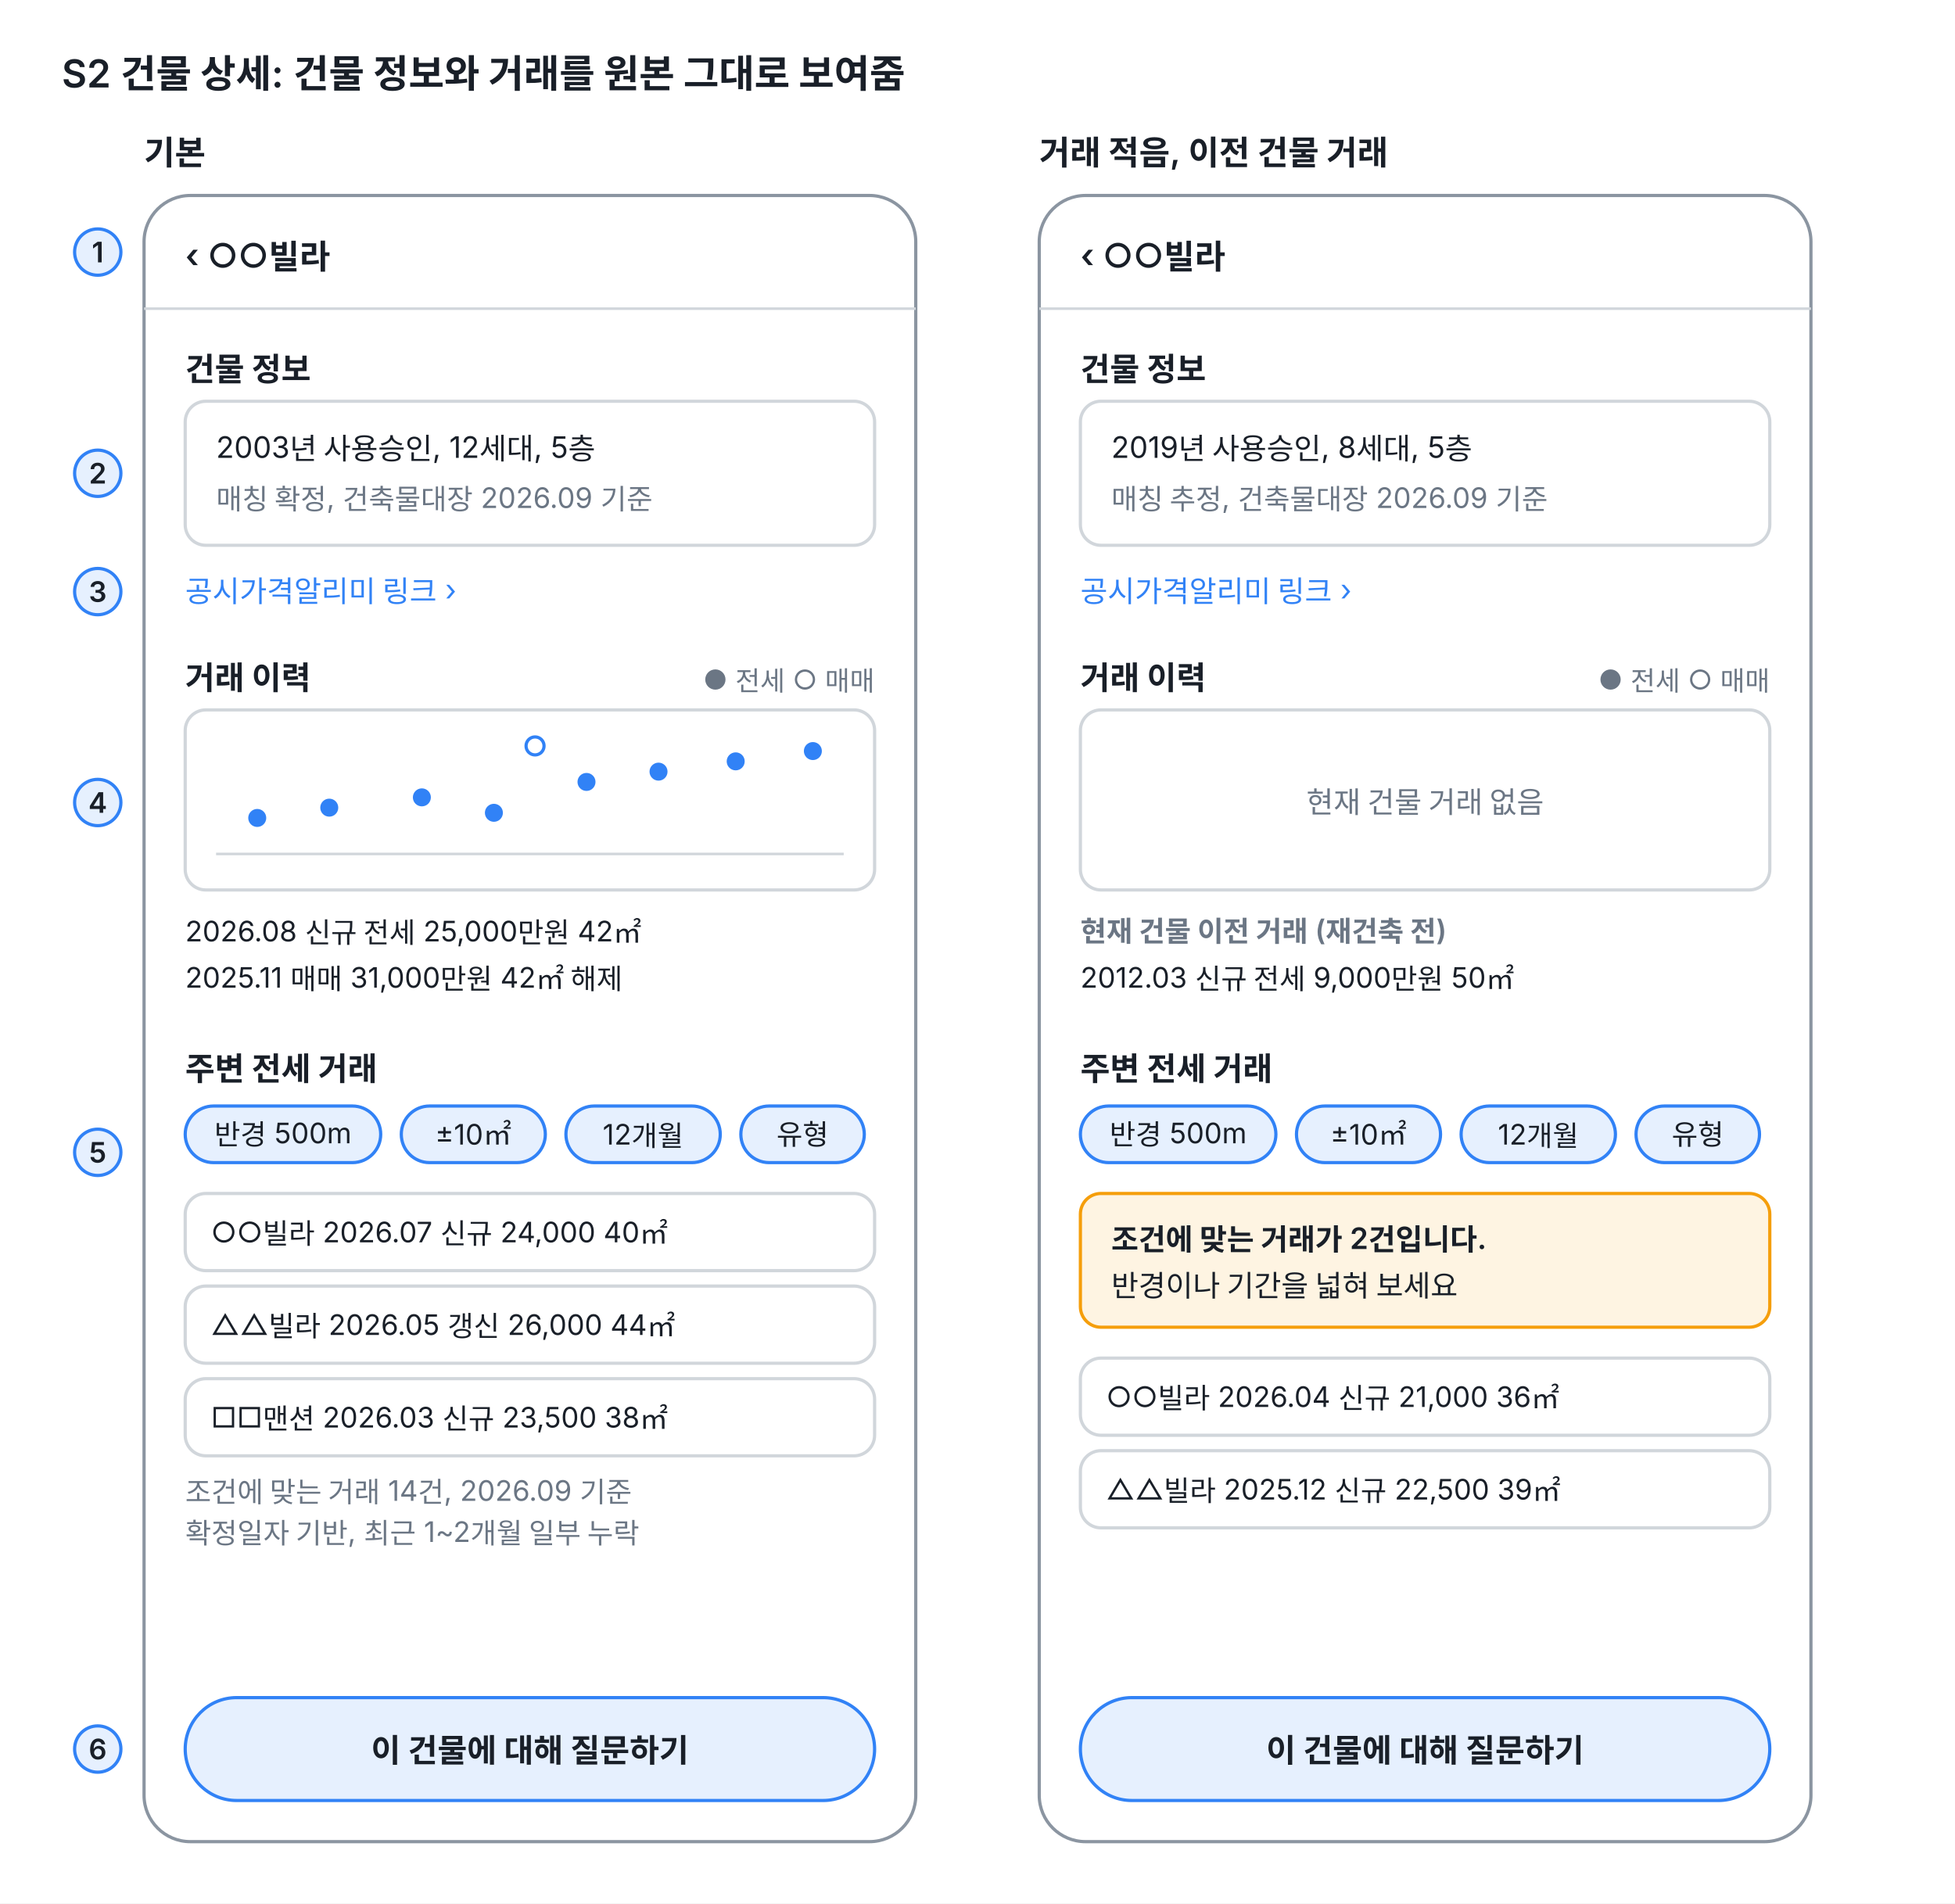
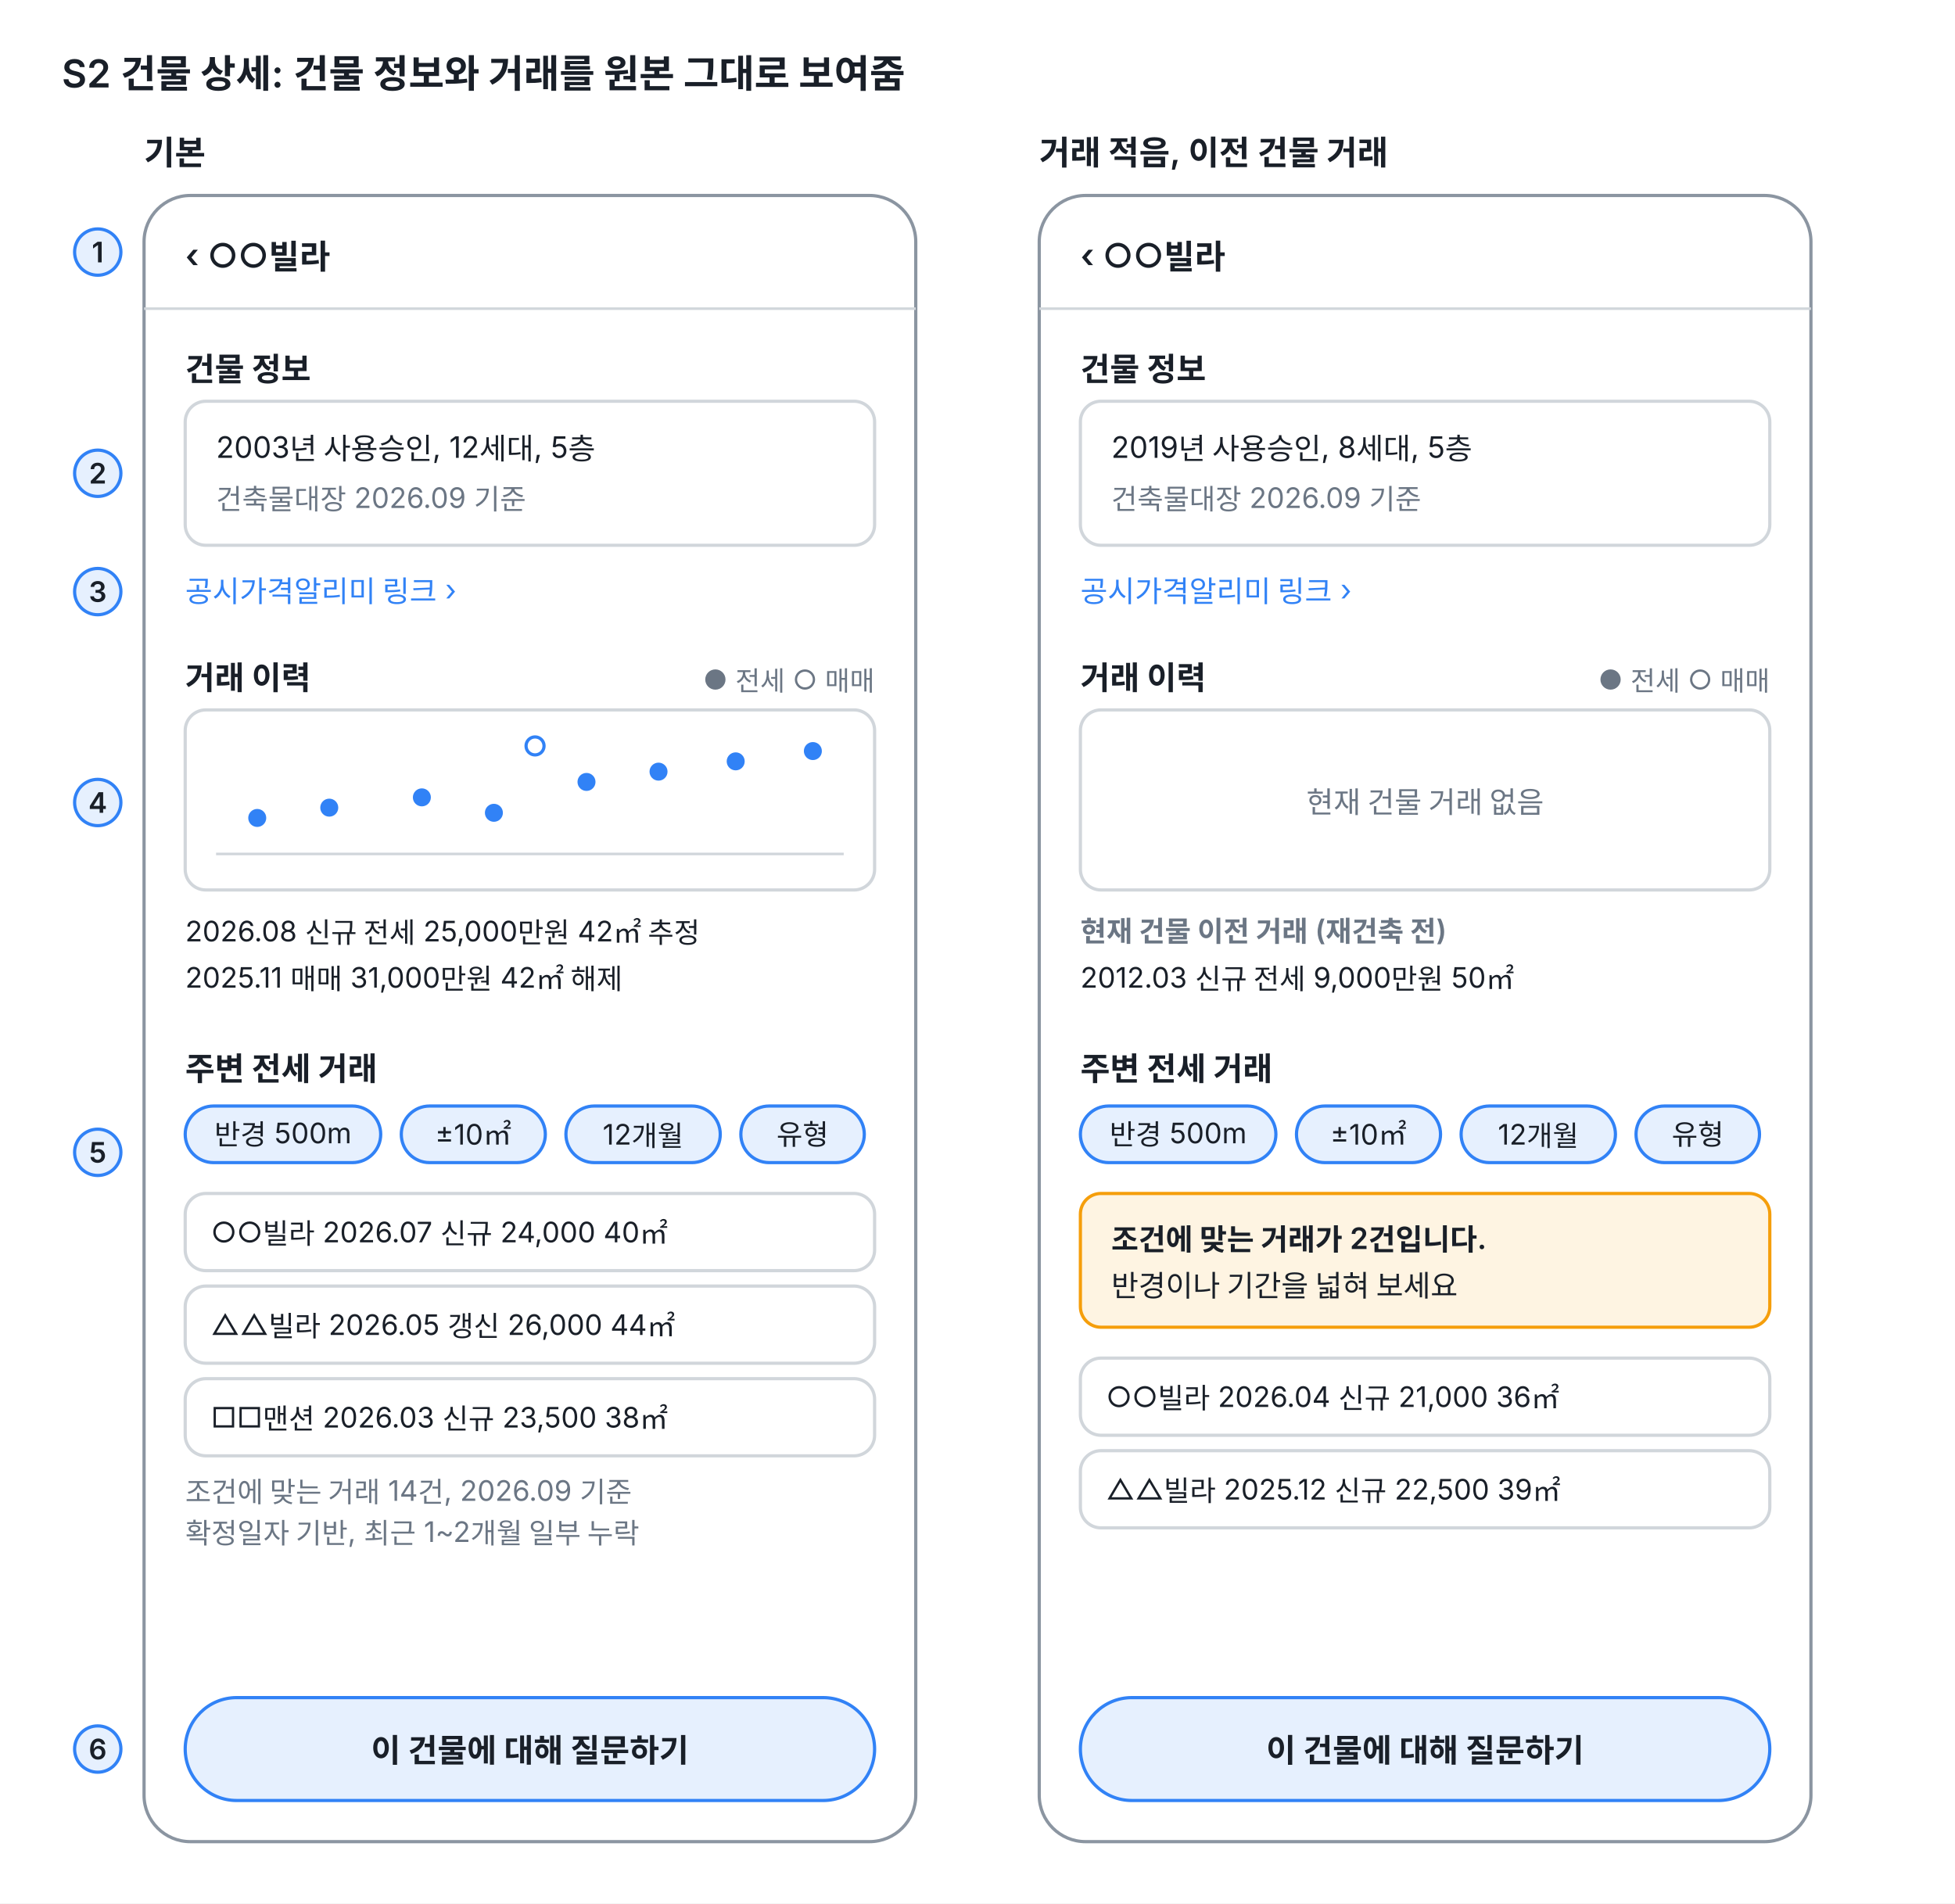
<svg xmlns="http://www.w3.org/2000/svg" font-family="-apple-system, 'Apple SD Gothic Neo', 'Noto Sans KR', sans-serif" viewBox="0 0 760 740" role="img" aria-label="S2 건물 상세: 건물 정보와 거래를 원본 그대로 보여줌" font-size="12">
  <rect width="100%" height="100%" fill="#ffffff" />
  <text x="24" y="34" font-size="15" font-weight="600" fill="#191f28">S2 건물 상세: 건물 정보와 거래를 원본 그대로 보여줌</text>
  <text x="56" y="64" font-size="13" font-weight="600" fill="#191f28">기본</text>
  <text x="404" y="64" font-size="13" font-weight="600" fill="#191f28">거래 적음, 이전 건물 거래</text>
  <g>
    <rect x="56" y="76" width="300" height="640" rx="18" fill="none" stroke="#8b95a1" stroke-width="1.25" />
    <line x1="56" x2="356" y1="120" y2="120" stroke="#d1d6db" />
    <text x="72" y="104" font-size="13" font-weight="600" fill="#191f28">‹ ○○빌라</text>
    <text x="72" y="148" font-size="12.5" font-weight="600" fill="#191f28">건물 정보</text>
    <rect x="72" y="156" width="268" height="56" rx="8" fill="none" stroke="#d1d6db" stroke-width="1.25" />
    <text x="84" y="178" font-size="11.5" fill="#191f28">2003년 사용승인, 12세대, 5층</text>
-     <text x="84" y="198" font-size="11" fill="#6b7684">매칭 확정, 건축물대장 2026.09 기준</text>
+     <text x="84" y="198" font-size="11" fill="#6b7684">건축물대장 2026.09 기준</text>
    <text x="72" y="234" font-size="11.5" fill="#3182f6">공시가격알리미 링크 ›</text>
    <text x="72" y="268" font-size="12.5" font-weight="600" fill="#191f28">거래 이력</text>
    <text x="340" y="268" font-size="10.5" text-anchor="end" fill="#6b7684">● 전세  ○ 매매</text>
    <rect x="72" y="276" width="268" height="70" rx="8" fill="none" stroke="#d1d6db" stroke-width="1.25" />
    <line x1="84" x2="328" y1="332" y2="332" stroke="#d1d6db" />
    <circle cx="100" cy="318" r="3.5" fill="#3182f6" />
    <circle cx="128" cy="314" r="3.5" fill="#3182f6" />
    <circle cx="164" cy="310" r="3.5" fill="#3182f6" />
    <circle cx="192" cy="316" r="3.5" fill="#3182f6" />
    <circle cx="228" cy="304" r="3.5" fill="#3182f6" />
    <circle cx="256" cy="300" r="3.5" fill="#3182f6" />
    <circle cx="286" cy="296" r="3.5" fill="#3182f6" />
    <circle cx="316" cy="292" r="3.5" fill="#3182f6" />
    <circle cx="208" cy="290" r="3.5" fill="none" stroke="#3182f6" stroke-width="1.25" />
-     <text x="72" y="366" font-size="11" fill="#191f28">2026.08  신규 전세  25,000만원  42㎡</text>
+     <text x="72" y="366" font-size="11" fill="#191f28">2026.08  신규 전세  25,000만원  42㎡  추정</text>
    <text x="72" y="384" font-size="11" fill="#191f28">2025.11  매매  31,000만원  42㎡  해제</text>
    <text x="72" y="420" font-size="12.5" font-weight="600" fill="#191f28">주변 전세 거래</text>
    <rect x="72" y="430" width="76" height="22" rx="11" fill="#3182f6" fill-opacity="0.12" stroke="#3182f6" stroke-width="1.25" />
    <text x="110.0" y="445" font-size="11" text-anchor="middle" fill="#191f28">반경 500m</text>
    <rect x="156" y="430" width="56" height="22" rx="11" fill="#3182f6" fill-opacity="0.12" stroke="#3182f6" stroke-width="1.25" />
    <text x="184.0" y="445" font-size="11" text-anchor="middle" fill="#191f28">±10㎡</text>
    <rect x="220" y="430" width="60" height="22" rx="11" fill="#3182f6" fill-opacity="0.12" stroke="#3182f6" stroke-width="1.25" />
    <text x="250.0" y="445" font-size="11" text-anchor="middle" fill="#191f28">12개월</text>
    <rect x="288" y="430" width="48" height="22" rx="11" fill="#3182f6" fill-opacity="0.12" stroke="#3182f6" stroke-width="1.25" />
    <text x="312.0" y="445" font-size="11" text-anchor="middle" fill="#191f28">유형</text>
    <rect x="72" y="464" width="268" height="30" rx="8" fill="none" stroke="#d1d6db" stroke-width="1.25" />
    <text x="82" y="483" font-size="11" fill="#191f28">○○빌라  2026.07  신규  24,000  40㎡</text>
    <rect x="72" y="500" width="268" height="30" rx="8" fill="none" stroke="#d1d6db" stroke-width="1.25" />
    <text x="82" y="519" font-size="11" fill="#191f28">△△빌라  2026.05  갱신  26,000  44㎡</text>
    <rect x="72" y="536" width="268" height="30" rx="8" fill="none" stroke="#d1d6db" stroke-width="1.25" />
    <text x="82" y="555" font-size="11" fill="#191f28">□□맨션  2026.03  신규  23,500  38㎡</text>
    <text x="72" y="584" font-size="11" fill="#6b7684">조건에 맞는 거래 14건, 2026.09 기준</text>
    <text x="72" y="600" font-size="11" fill="#6b7684">확정일자 기반, 최근 1~2개월 일부 누락</text>
    <rect x="72" y="660" width="268" height="40" rx="20" fill="#3182f6" fill-opacity="0.12" stroke="#3182f6" stroke-width="1.25" />
    <text x="206.0" y="685" font-size="12.5" font-weight="600" text-anchor="middle" fill="#191f28">이 건물에 대해 질문하기</text>
  </g>
  <circle cx="38" cy="98" r="9" fill="#3182f6" fill-opacity="0.12" stroke="#3182f6" stroke-width="1.25" />
  <text x="38" y="102" font-size="11" font-weight="600" text-anchor="middle" fill="#191f28">1</text>
  <circle cx="38" cy="184" r="9" fill="#3182f6" fill-opacity="0.12" stroke="#3182f6" stroke-width="1.25" />
  <text x="38" y="188" font-size="11" font-weight="600" text-anchor="middle" fill="#191f28">2</text>
  <circle cx="38" cy="230" r="9" fill="#3182f6" fill-opacity="0.12" stroke="#3182f6" stroke-width="1.25" />
  <text x="38" y="234" font-size="11" font-weight="600" text-anchor="middle" fill="#191f28">3</text>
  <circle cx="38" cy="312" r="9" fill="#3182f6" fill-opacity="0.12" stroke="#3182f6" stroke-width="1.25" />
  <text x="38" y="316" font-size="11" font-weight="600" text-anchor="middle" fill="#191f28">4</text>
  <circle cx="38" cy="448" r="9" fill="#3182f6" fill-opacity="0.12" stroke="#3182f6" stroke-width="1.25" />
  <text x="38" y="452" font-size="11" font-weight="600" text-anchor="middle" fill="#191f28">5</text>
  <circle cx="38" cy="680" r="9" fill="#3182f6" fill-opacity="0.12" stroke="#3182f6" stroke-width="1.25" />
  <text x="38" y="684" font-size="11" font-weight="600" text-anchor="middle" fill="#191f28">6</text>
  <g>
    <rect x="404" y="76" width="300" height="640" rx="18" fill="none" stroke="#8b95a1" stroke-width="1.25" />
    <line x1="404" x2="704" y1="120" y2="120" stroke="#d1d6db" />
    <text x="420" y="104" font-size="13" font-weight="600" fill="#191f28">‹ ○○빌라</text>
    <text x="420" y="148" font-size="12.5" font-weight="600" fill="#191f28">건물 정보</text>
    <rect x="420" y="156" width="268" height="56" rx="8" fill="none" stroke="#d1d6db" stroke-width="1.25" />
    <text x="432" y="178" font-size="11.5" fill="#191f28">2019년 사용승인, 8세대, 5층</text>
-     <text x="432" y="198" font-size="11" fill="#6b7684">매칭 추정, 건축물대장 2026.09 기준</text>
+     <text x="432" y="198" font-size="11" fill="#6b7684">건축물대장 2026.09 기준</text>
    <text x="420" y="234" font-size="11.5" fill="#3182f6">공시가격알리미 링크 ›</text>
    <text x="420" y="268" font-size="12.5" font-weight="600" fill="#191f28">거래 이력</text>
    <text x="688" y="268" font-size="10.5" text-anchor="end" fill="#6b7684">● 전세  ○ 매매</text>
    <rect x="420" y="276" width="268" height="70" rx="8" fill="none" stroke="#d1d6db" stroke-width="1.25" />
    <text x="554.0" y="316" font-size="11.5" text-anchor="middle" fill="#6b7684">현재 건물 거래 없음</text>
    <text x="420" y="366" font-size="11" font-weight="600" fill="#6b7684">현재 건물 이전 거래 (재건축 전)</text>
    <text x="420" y="384" font-size="11" fill="#191f28">2012.03  신규 전세  9,000만원  50㎡</text>
    <text x="420" y="420" font-size="12.5" font-weight="600" fill="#191f28">주변 전세 거래</text>
    <rect x="420" y="430" width="76" height="22" rx="11" fill="#3182f6" fill-opacity="0.12" stroke="#3182f6" stroke-width="1.25" />
    <text x="458.0" y="445" font-size="11" text-anchor="middle" fill="#191f28">반경 500m</text>
    <rect x="504" y="430" width="56" height="22" rx="11" fill="#3182f6" fill-opacity="0.12" stroke="#3182f6" stroke-width="1.25" />
    <text x="532.0" y="445" font-size="11" text-anchor="middle" fill="#191f28">±10㎡</text>
    <rect x="568" y="430" width="60" height="22" rx="11" fill="#3182f6" fill-opacity="0.12" stroke="#3182f6" stroke-width="1.25" />
    <text x="598.0" y="445" font-size="11" text-anchor="middle" fill="#191f28">12개월</text>
    <rect x="636" y="430" width="48" height="22" rx="11" fill="#3182f6" fill-opacity="0.12" stroke="#3182f6" stroke-width="1.25" />
    <text x="660.0" y="445" font-size="11" text-anchor="middle" fill="#191f28">유형</text>
    <rect x="420" y="464" width="268" height="52" rx="8" fill="#f59e0b" fill-opacity="0.12" stroke="#f59e0b" stroke-width="1.25" />
    <text x="432" y="486" font-size="11.5" font-weight="600" fill="#191f28">조건에 맞는 거래가 2건입니다.</text>
    <text x="432" y="504" font-size="11.5" fill="#191f28">반경이나 기간을 넓혀 보세요</text>
    <rect x="420" y="528" width="268" height="30" rx="8" fill="none" stroke="#d1d6db" stroke-width="1.25" />
    <text x="430" y="547" font-size="11" fill="#191f28">○○빌라  2026.04  신규  21,000  36㎡</text>
    <rect x="420" y="564" width="268" height="30" rx="8" fill="none" stroke="#d1d6db" stroke-width="1.25" />
    <text x="430" y="583" font-size="11" fill="#191f28">△△빌라  2025.12  신규  22,500  39㎡</text>
    <rect x="420" y="660" width="268" height="40" rx="20" fill="#3182f6" fill-opacity="0.12" stroke="#3182f6" stroke-width="1.25" />
    <text x="554.0" y="685" font-size="12.5" font-weight="600" text-anchor="middle" fill="#191f28">이 건물에 대해 질문하기</text>
  </g>
</svg>
